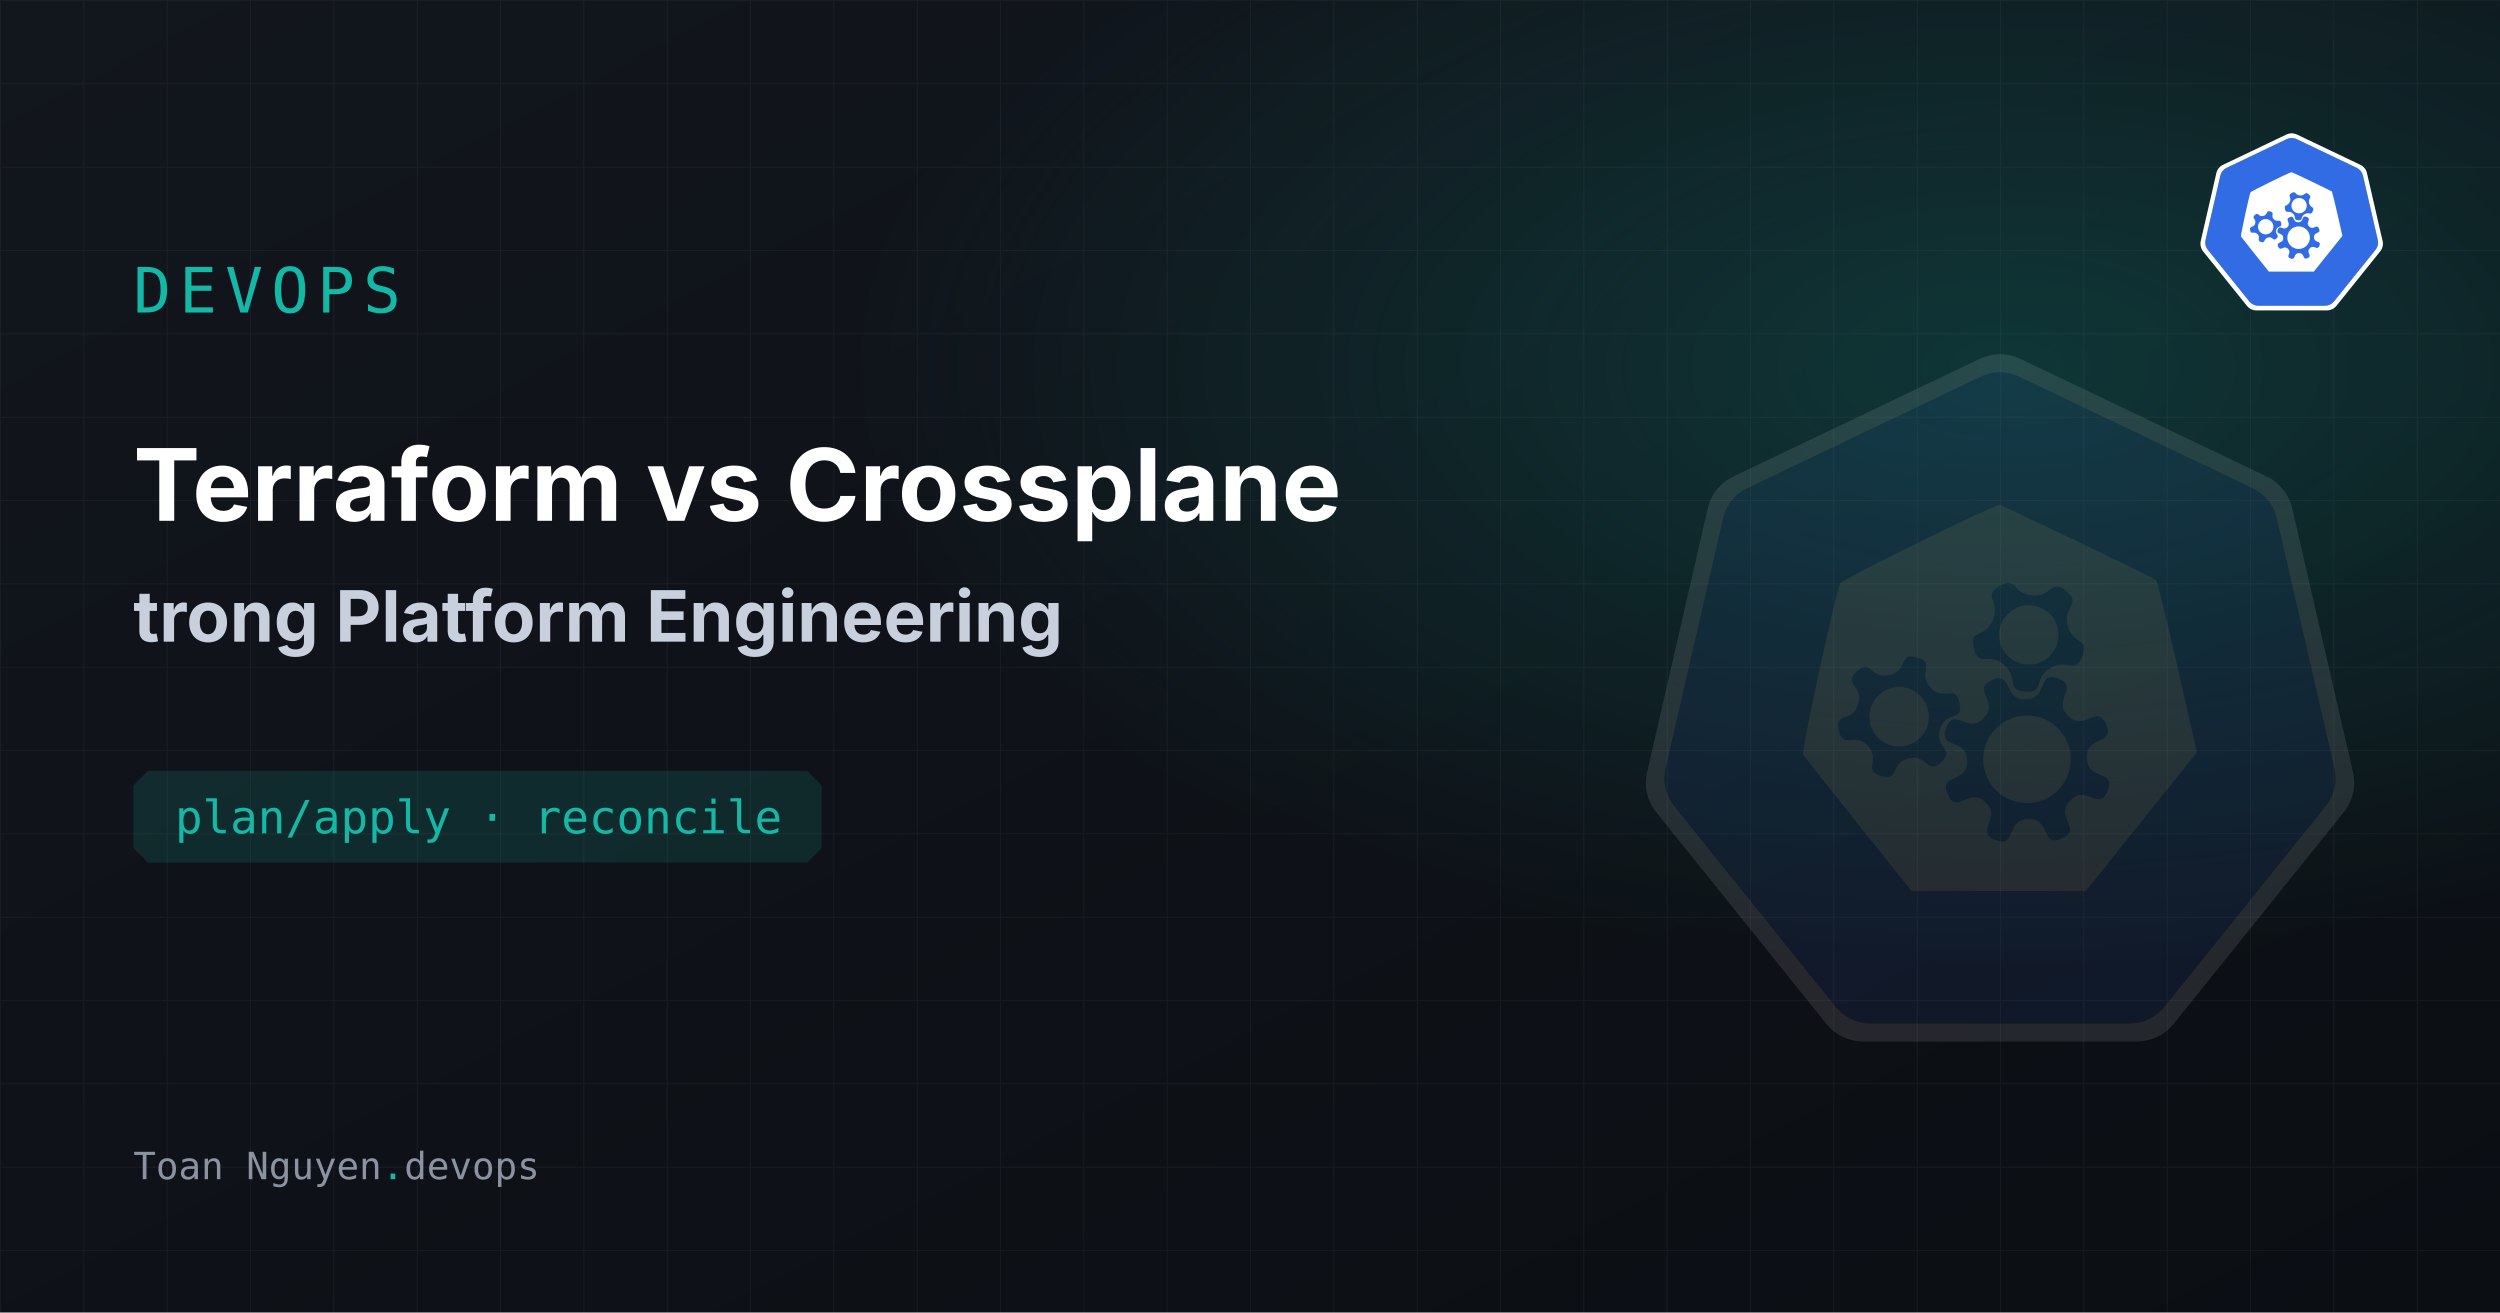
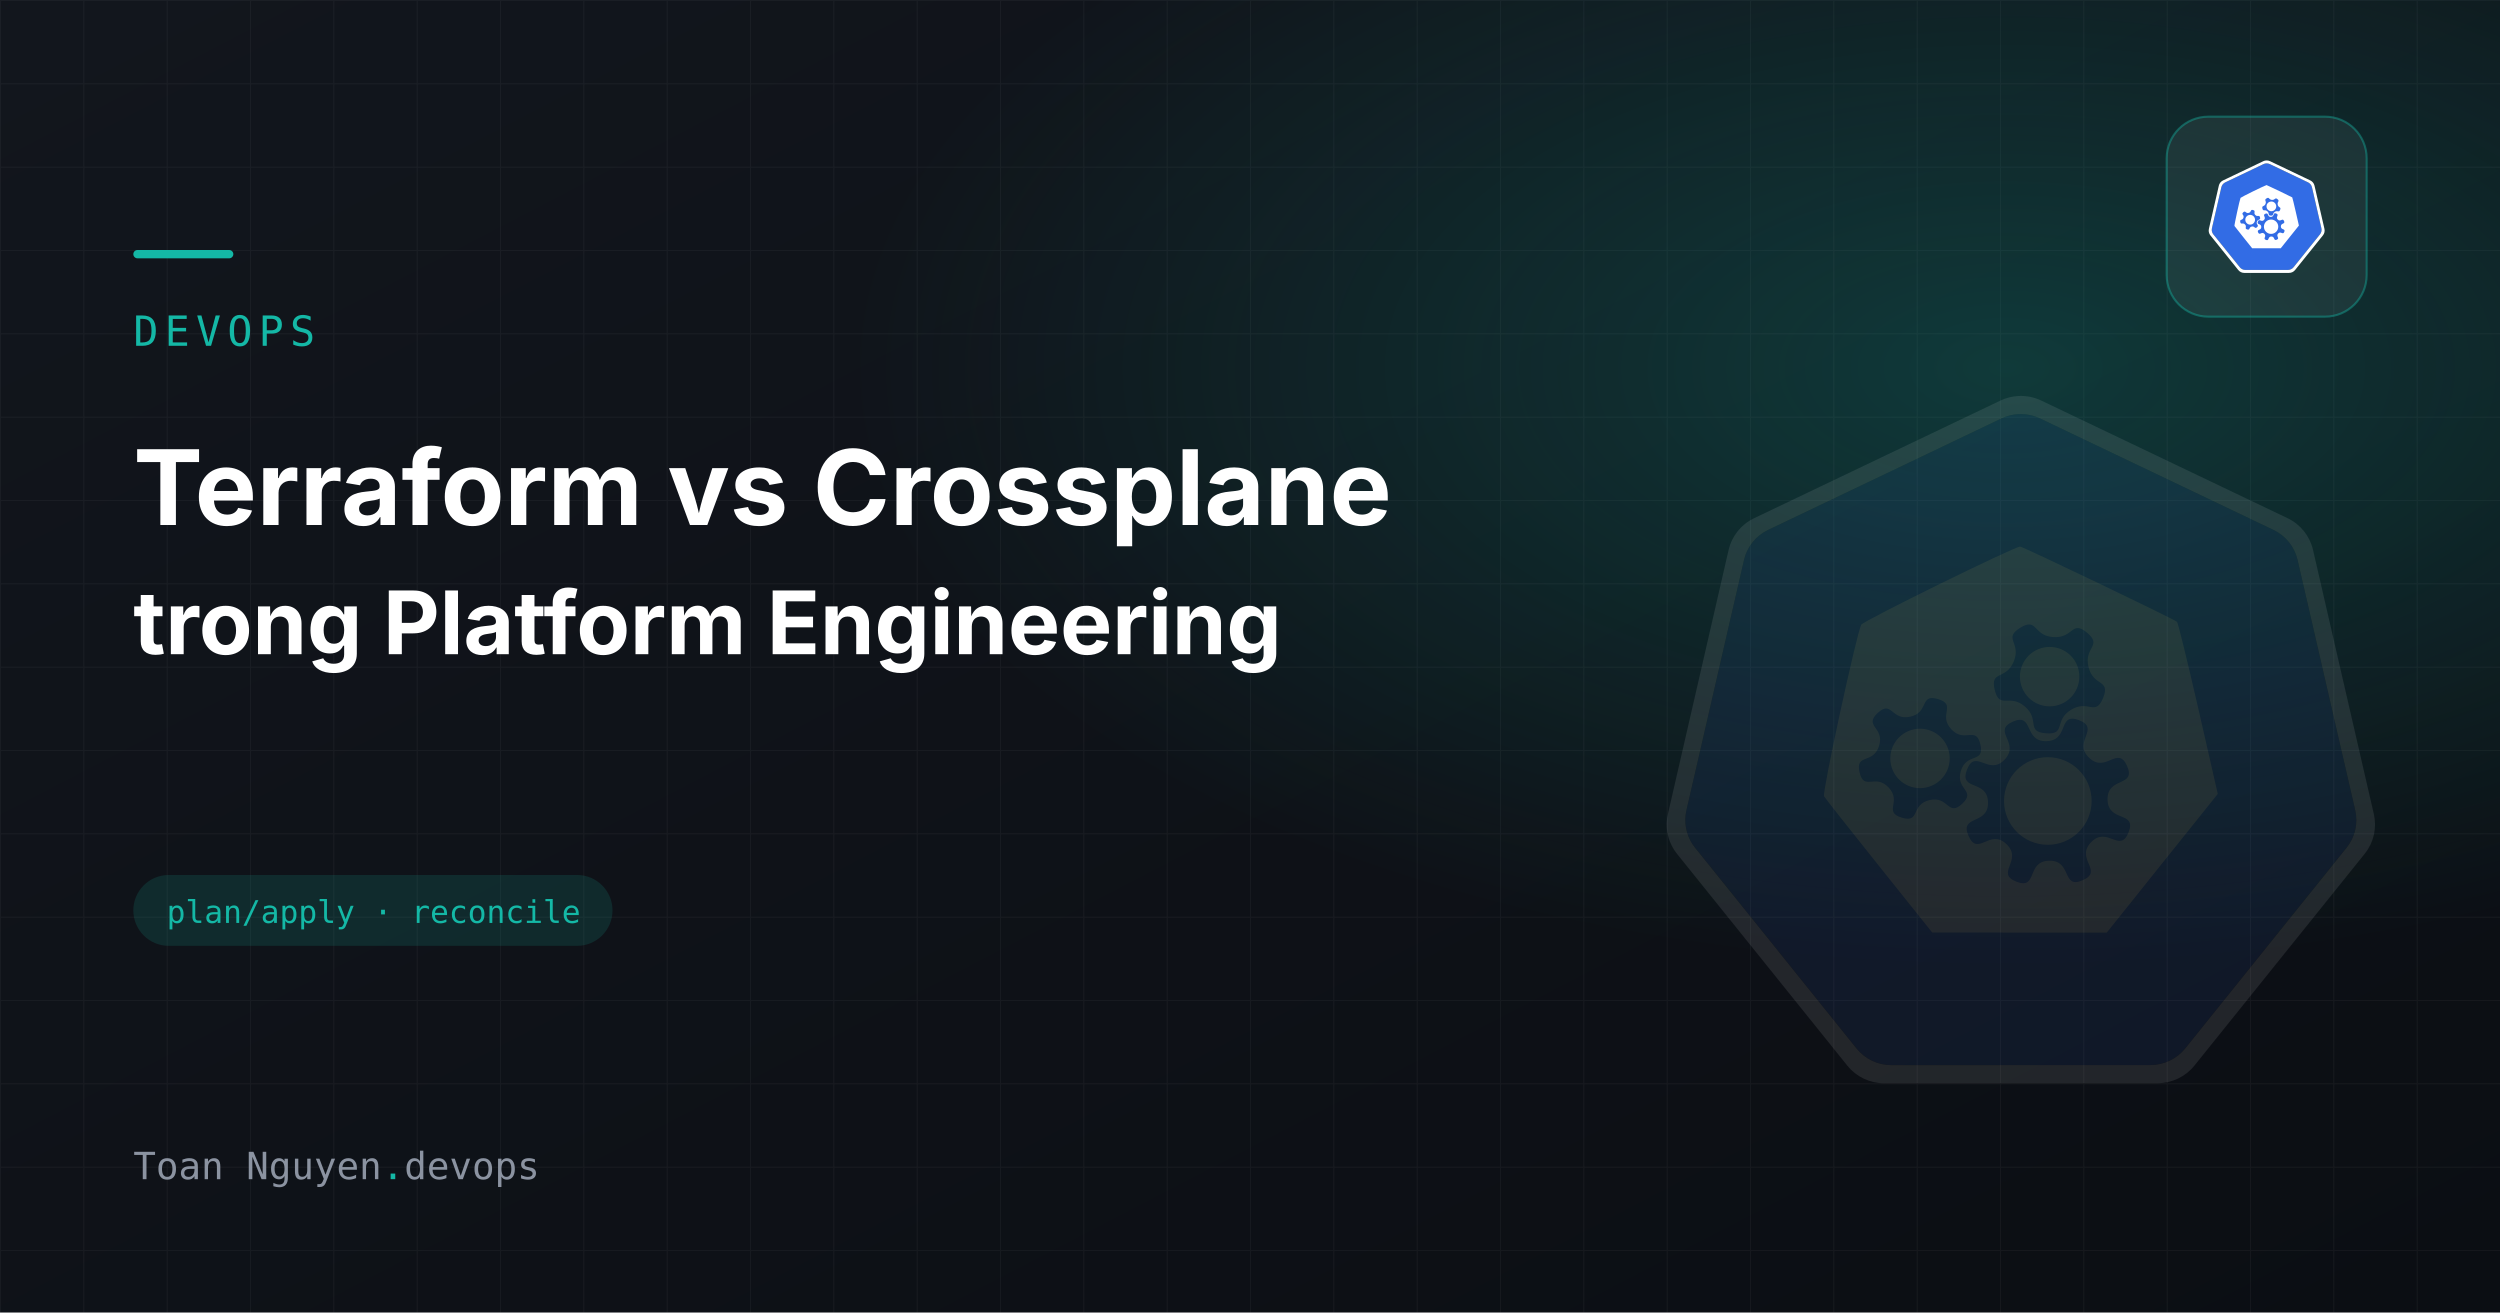
<svg xmlns="http://www.w3.org/2000/svg" width="1200" height="630" viewBox="0 0 1200 630">
  <defs>
    <linearGradient id="bg" x1="0" y1="0" x2="1" y2="1">
      <stop offset="0" stop-color="#12161d" />
      <stop offset="1" stop-color="#0b0e13" />
    </linearGradient>
    <radialGradient id="glow" cx="80%" cy="28%" r="46%">
-       <stop offset="0" stop-color="#14b8a6" stop-opacity="0.22" />
+       <stop offset="0" stop-color="#14b8a6" stop-opacity="0.24" />
      <stop offset="1" stop-color="#14b8a6" stop-opacity="0" />
    </radialGradient>
    <pattern id="grid" width="40" height="40" patternUnits="userSpaceOnUse">
      <path d="M40 0H0V40" fill="none" stroke="#ffffff" stroke-opacity="0.04" />
    </pattern>
    <symbol id="icon" viewBox="0 0 18.035 17.5">
      <g transform="translate(-0.9926264,-1.174181)">
        <g transform="matrix(1.014889,0,0,1.014889,16.90215,-2.698726)">
          <path d="m -6.849,4.272 a 1.119,1.11 0 0 0 -0.429,0.109 l -5.852,2.796 a 1.119,1.11 0 0 0 -0.606,0.753 l -1.444,6.281 a 1.119,1.11 0 0 0 0.152,0.851 1.119,1.11 0 0 0 0.064,0.088 l 4.051,5.037 a 1.119,1.11 0 0 0 0.875,0.418 l 6.496,-0.002 a 1.119,1.11 0 0 0 0.875,-0.417 L 1.382,15.149 A 1.119,1.11 0 0 0 1.598,14.21 L 0.152,7.929 A 1.119,1.11 0 0 0 -0.453,7.176 L -6.307,4.381 A 1.119,1.11 0 0 0 -6.849,4.272 Z" style="fill:#326ce5;fill-opacity:1;stroke:none;stroke-width:0;stroke-miterlimit:4;stroke-dasharray:none;stroke-opacity:1" />
          <path d="M -6.852,3.818 A 1.181,1.172 0 0 0 -7.304,3.933 l -6.179,2.951 a 1.181,1.172 0 0 0 -0.639,0.795 l -1.524,6.631 a 1.181,1.172 0 0 0 0.16,0.899 1.181,1.172 0 0 0 0.067,0.093 l 4.276,5.317 a 1.181,1.172 0 0 0 0.924,0.441 l 6.858,-0.002 a 1.181,1.172 0 0 0 0.924,-0.44 l 4.275,-5.318 a 1.181,1.172 0 0 0 0.228,-0.991 L 0.539,7.678 A 1.181,1.172 0 0 0 -0.1,6.883 L -6.279,3.932 A 1.181,1.172 0 0 0 -6.852,3.818 Z m 0.003,0.455 a 1.119,1.11 0 0 1 0.543,0.109 l 5.853,2.795 A 1.119,1.11 0 0 1 0.152,7.929 L 1.598,14.21 a 1.119,1.11 0 0 1 -0.216,0.939 l -4.049,5.037 a 1.119,1.11 0 0 1 -0.875,0.417 l -6.496,0.002 a 1.119,1.11 0 0 1 -0.875,-0.418 l -4.051,-5.037 a 1.119,1.11 0 0 1 -0.064,-0.088 1.119,1.11 0 0 1 -0.152,-0.851 l 1.444,-6.281 a 1.119,1.11 0 0 1 0.606,-0.753 l 5.852,-2.796 a 1.119,1.11 0 0 1 0.429,-0.109 z" style="color:#000000;font-style:normal;font-variant:normal;font-weight:normal;font-stretch:normal;font-size:medium;line-height:normal;font-family:Sans;-inkscape-font-specification:Sans;text-indent:0;text-align:start;text-decoration:none;text-decoration-line:none;letter-spacing:normal;word-spacing:normal;text-transform:none;writing-mode:lr-tb;direction:ltr;baseline-shift:baseline;text-anchor:start;display:inline;overflow:visible;visibility:visible;fill:#ffffff;fill-opacity:1;fill-rule:nonzero;stroke:none;stroke-width:0;stroke-miterlimit:4;stroke-dasharray:none;marker:none;enable-background:accumulate" />
        </g>
        <path d="m 9.992,5.01 c -0.138,-0.004 -3.995,1.892 -4.046,1.989 -0.121,0.234 -0.999,4.281 -0.947,4.369 0.03,0.051 0.662,0.852 1.405,1.781 l 1.35,1.688 2.222,0.001 2.222,0.001 1.413,-1.766 1.414,-1.765 -0.495,-2.169 C 14.257,7.946 14.013,6.95 13.988,6.926 13.919,6.86 10.067,5.013 9.992,5.01 Z m 0.236,1.983 c 0.187,0.008 0.206,0.292 0.605,0.321 0.522,0.039 0.466,-0.447 0.865,-0.109 0.399,0.338 -0.089,0.363 0.035,0.871 0.124,0.508 0.569,0.305 0.371,0.789 -0.198,0.484 -0.373,0.027 -0.818,0.302 C 10.841,9.443 11.172,9.803 10.65,9.764 10.128,9.725 10.51,9.418 10.111,9.08 9.712,8.742 9.47,9.168 9.346,8.66 9.222,8.151 9.632,8.419 9.831,7.935 10.029,7.45 9.549,7.353 9.994,7.078 c 0.056,-0.034 0.102,-0.057 0.142,-0.07 0.035,-0.012 0.065,-0.016 0.092,-0.015 z m 0.521,0.572 c -0.076,-5.306e-4 -0.151,0.01 -0.224,0.032 -0.4,0.121 -0.627,0.543 -0.506,0.944 0.121,0.4 0.543,0.626 0.943,0.505 0.4,-0.121 0.626,-0.543 0.506,-0.943 C 11.374,7.786 11.082,7.567 10.75,7.565 Z M 7.757,8.867 c 0.04,7.9e-4 0.088,0.009 0.148,0.027 0.48,0.147 -0.008,0.4 0.334,0.767 0.342,0.367 0.629,-0.101 0.741,0.388 0.113,0.489 -0.35,0.193 -0.497,0.673 -0.147,0.48 0.401,0.494 0.034,0.836 -0.367,0.342 -0.342,-0.206 -0.831,-0.094 -0.489,0.113 -0.227,0.595 -0.707,0.448 -0.48,-0.147 0.008,-0.4 -0.334,-0.767 -0.342,-0.367 -0.629,0.101 -0.741,-0.389 -0.113,-0.489 0.35,-0.193 0.497,-0.673 0.147,-0.48 -0.402,-0.494 -0.035,-0.836 0.367,-0.342 0.342,0.206 0.831,0.094 0.428,-0.098 0.281,-0.48 0.559,-0.475 z m 3.567,0.525 c 0.046,5.36e-4 0.101,0.012 0.17,0.039 0.553,0.215 -0.175,0.546 0.254,0.956 0.429,0.41 0.727,-0.333 0.967,0.21 0.239,0.543 -0.51,0.262 -0.497,0.856 0.013,0.593 0.75,0.279 0.535,0.832 -0.215,0.553 -0.546,-0.175 -0.956,0.254 -0.41,0.429 0.332,0.727 -0.211,0.966 -0.543,0.239 -0.261,-0.51 -0.855,-0.497 -0.593,0.013 -0.279,0.749 -0.833,0.534 C 9.345,13.328 10.074,12.997 9.645,12.586 9.216,12.176 8.918,12.919 8.679,12.376 8.439,11.833 9.189,12.114 9.175,11.521 9.162,10.928 8.426,11.242 8.64,10.688 8.855,10.135 9.187,10.864 9.597,10.435 10.007,10.006 9.264,9.708 9.807,9.468 c 0.543,-0.239 0.262,0.51 0.855,0.497 0.519,-0.012 0.343,-0.576 0.662,-0.574 z M 7.443,9.647 c -0.418,-1.58e-4 -0.757,0.339 -0.757,0.757 -1.59e-4,0.418 0.339,0.757 0.757,0.757 C 7.861,11.16 8.2,10.821 8.2,10.403 8.199,9.985 7.861,9.647 7.443,9.647 Z m 3.254,0.725 c -0.616,4.2e-5 -1.115,0.499 -1.115,1.115 -2.38e-4,0.616 0.499,1.116 1.115,1.116 0.616,2.22e-4 1.116,-0.499 1.116,-1.116 0,-0.616 -0.5,-1.115 -1.116,-1.115 z" style="opacity:1;fill:#ffffff;fill-opacity:1;stroke:#eeeeee;stroke-width:0;stroke-miterlimit:10;stroke-dasharray:none;stroke-dashoffset:11.236;stroke-opacity:1" />
      </g>
    </symbol>
  </defs>
  <rect width="1200" height="630" fill="url(#bg)" />
  <rect width="1200" height="630" fill="url(#grid)" />
  <rect width="1200" height="630" fill="url(#glow)" />
-   <use href="#icon" x="790" y="170" width="340" height="330" opacity="0.1" />
-   <text x="64" y="150" font-family="'JetBrains Mono',monospace" font-size="30" letter-spacing="4" fill="#14b8a6">DEVOPS</text>
-   <text font-family="'Lexend','Inter',sans-serif" font-size="48" font-weight="700" fill="#ffffff">
-     <tspan x="64" y="250">Terraform vs Crossplane</tspan>
-     <tspan x="64" y="308" font-size="34" fill="#c7d0dc">trong Platform Engineering</tspan>
+   <use href="#icon" x="800" y="190" width="340" height="330" opacity="0.09" />
+   <rect x="64" y="120" width="48" height="4" rx="2" fill="#14b8a6" />
+   <text x="64" y="166" font-family="'JetBrains Mono',monospace" font-size="20" letter-spacing="3" fill="#14b8a6">DEVOPS</text>
+   <text font-family="'Lexend','Inter',sans-serif" font-size="50" font-weight="700" fill="#ffffff">
+     <tspan x="64" y="252">Terraform vs Crossplane</tspan>
+     <tspan x="64" y="314" font-size="42">trong Platform Engineering</tspan>
  </text>
-   <g transform="translate(64,370)">
-     <path d="M7 0 H323.4 L330.4 7 V37 L323.4 44 H7 L0 37 V7 Z" fill="#14b8a6" fill-opacity="0.15" />
-     <text x="20" y="30" font-family="'JetBrains Mono',monospace" font-size="22" fill="#14b8a6">plan/apply · reconcile</text>
+   <g transform="translate(64,420)">
+     <rect width="230" height="34" rx="17" fill="#14b8a6" fill-opacity="0.15" />
+     <text x="16" y="23" font-family="'JetBrains Mono',monospace" font-size="15" fill="#14b8a6">plan/apply · reconcile</text>
  </g>
  <text x="64" y="566" font-family="'JetBrains Mono',monospace" font-size="18" fill="#8b93a1">Toan Nguyen<tspan fill="#14b8a6">.</tspan>devops</text>
-   <use href="#icon" x="1056" y="64" width="88" height="85" />
+   <g transform="translate(1040,56)">
+     <rect width="96" height="96" rx="20" fill="#ffffff" fill-opacity="0.06" stroke="#14b8a6" stroke-opacity="0.4" />
+     <use href="#icon" x="20" y="21" width="56" height="54" />
+   </g>
</svg>
